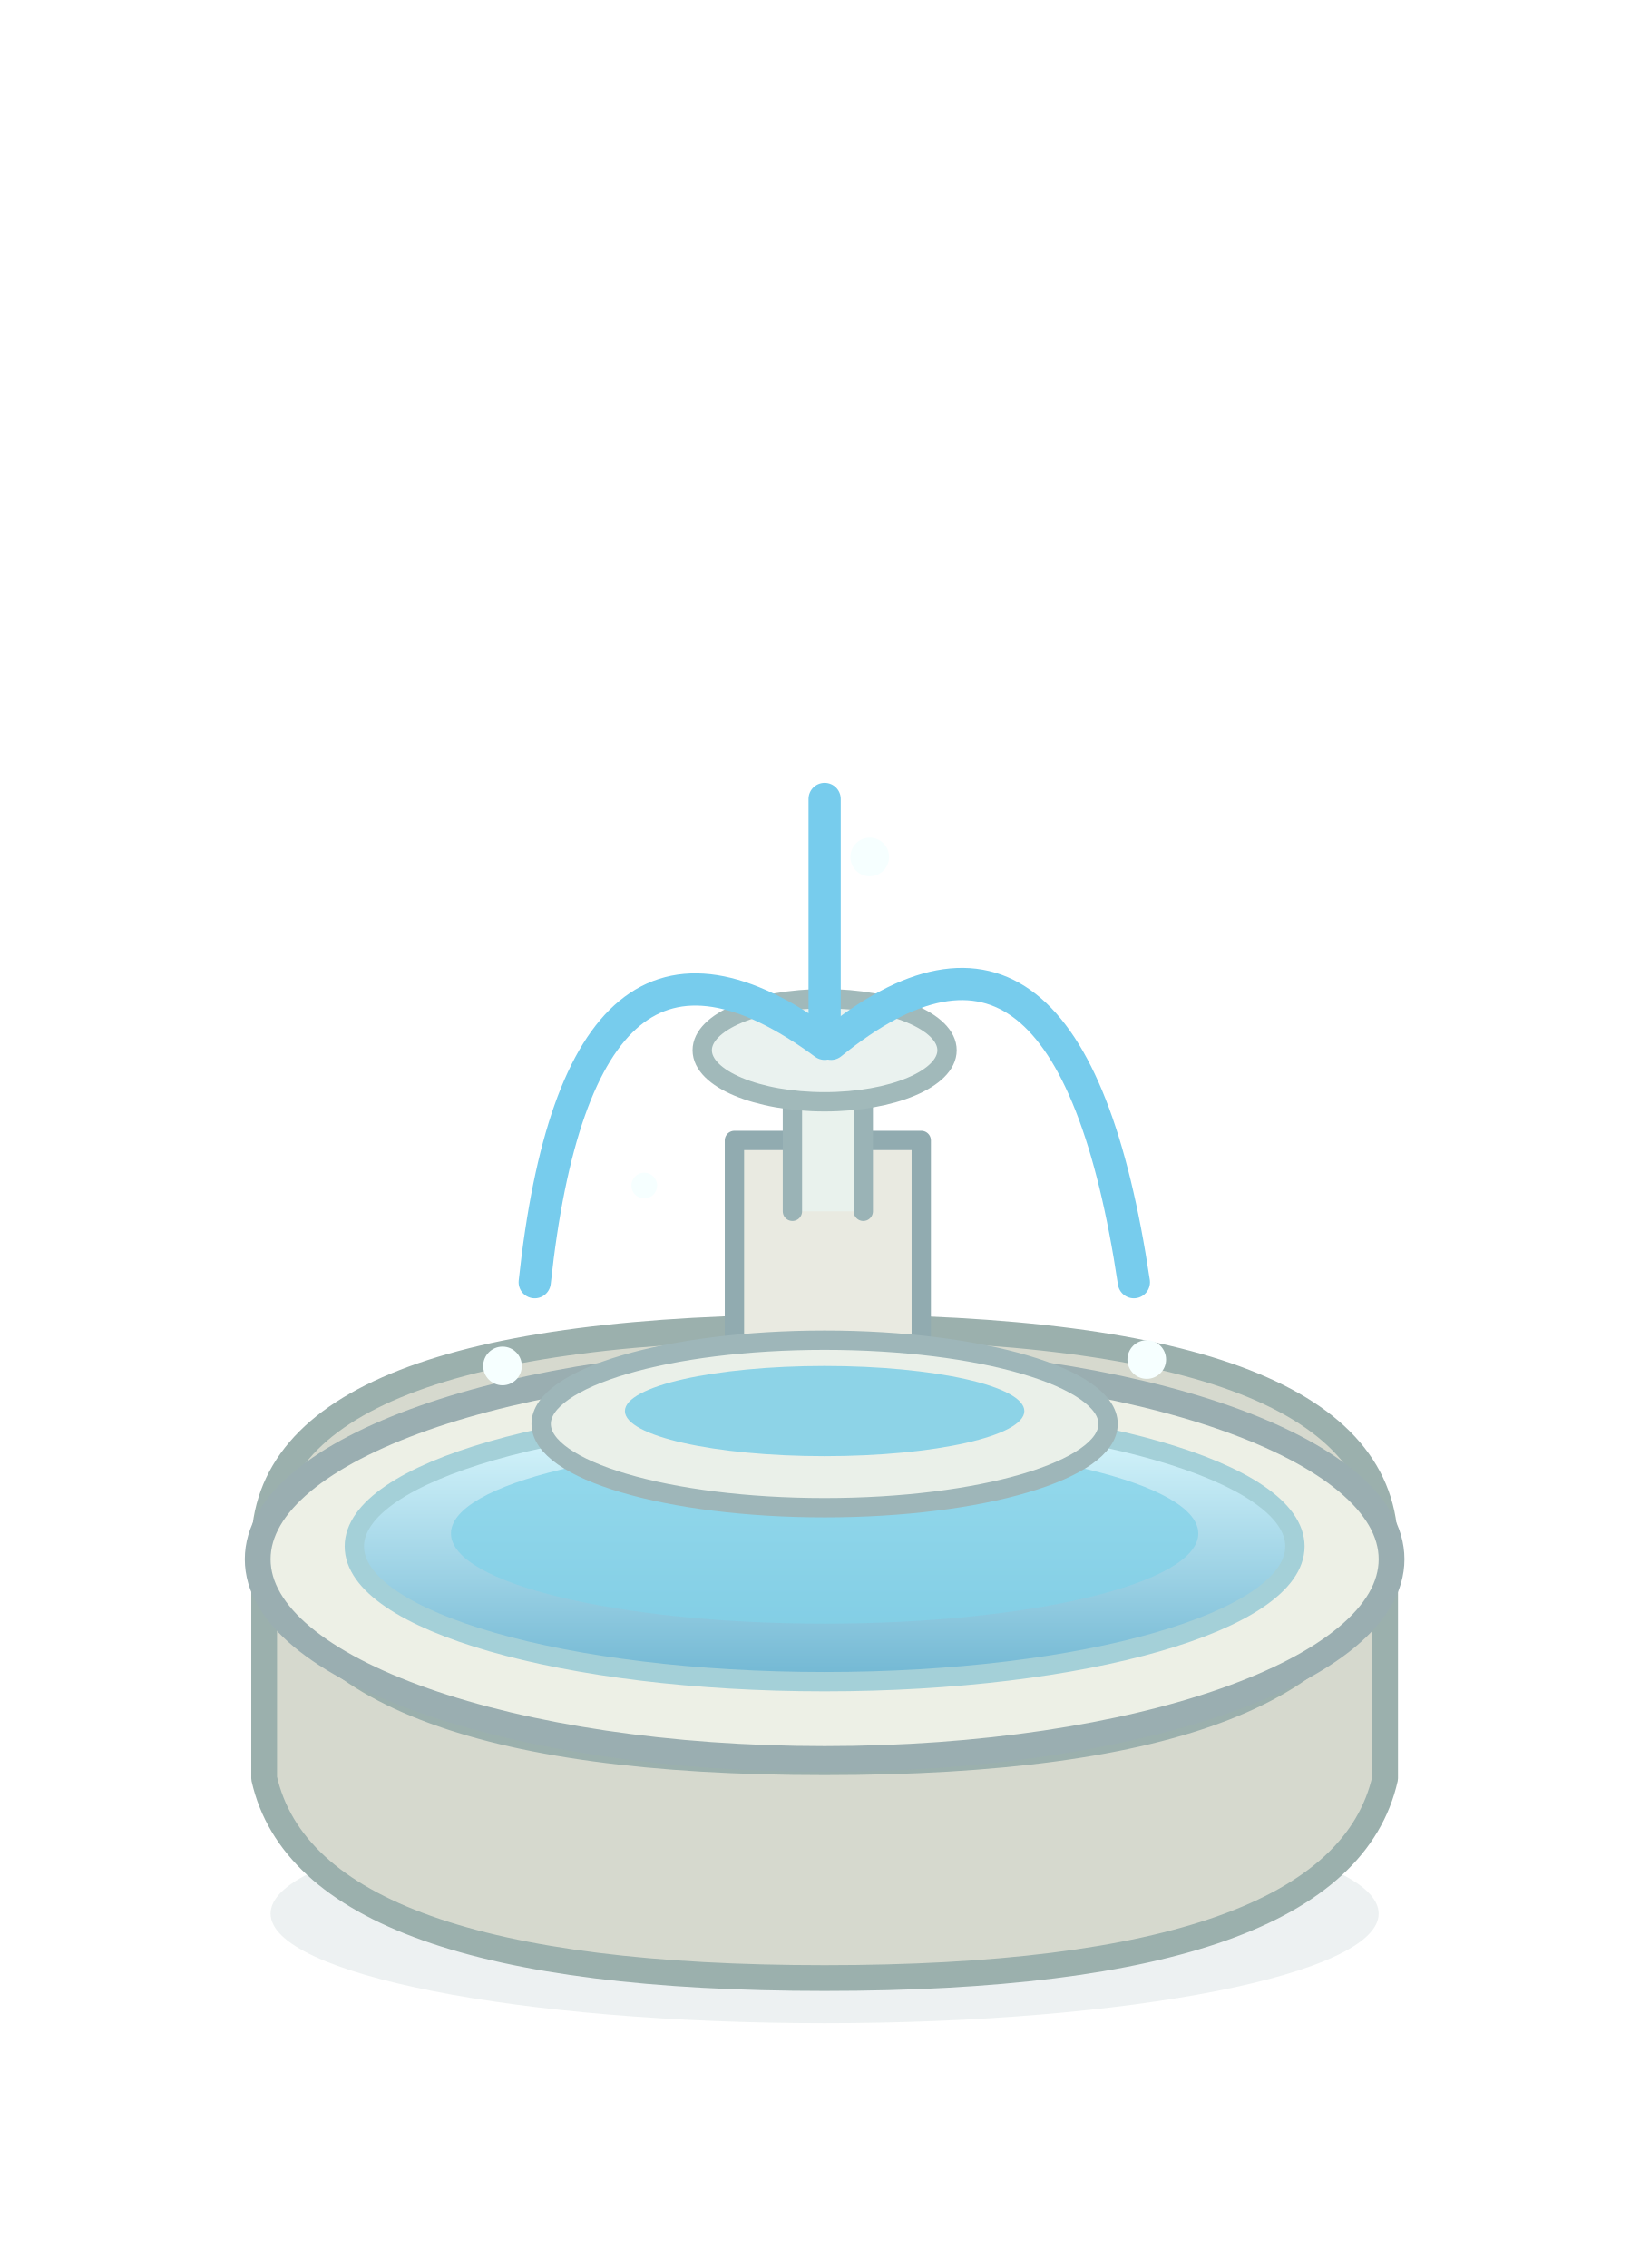
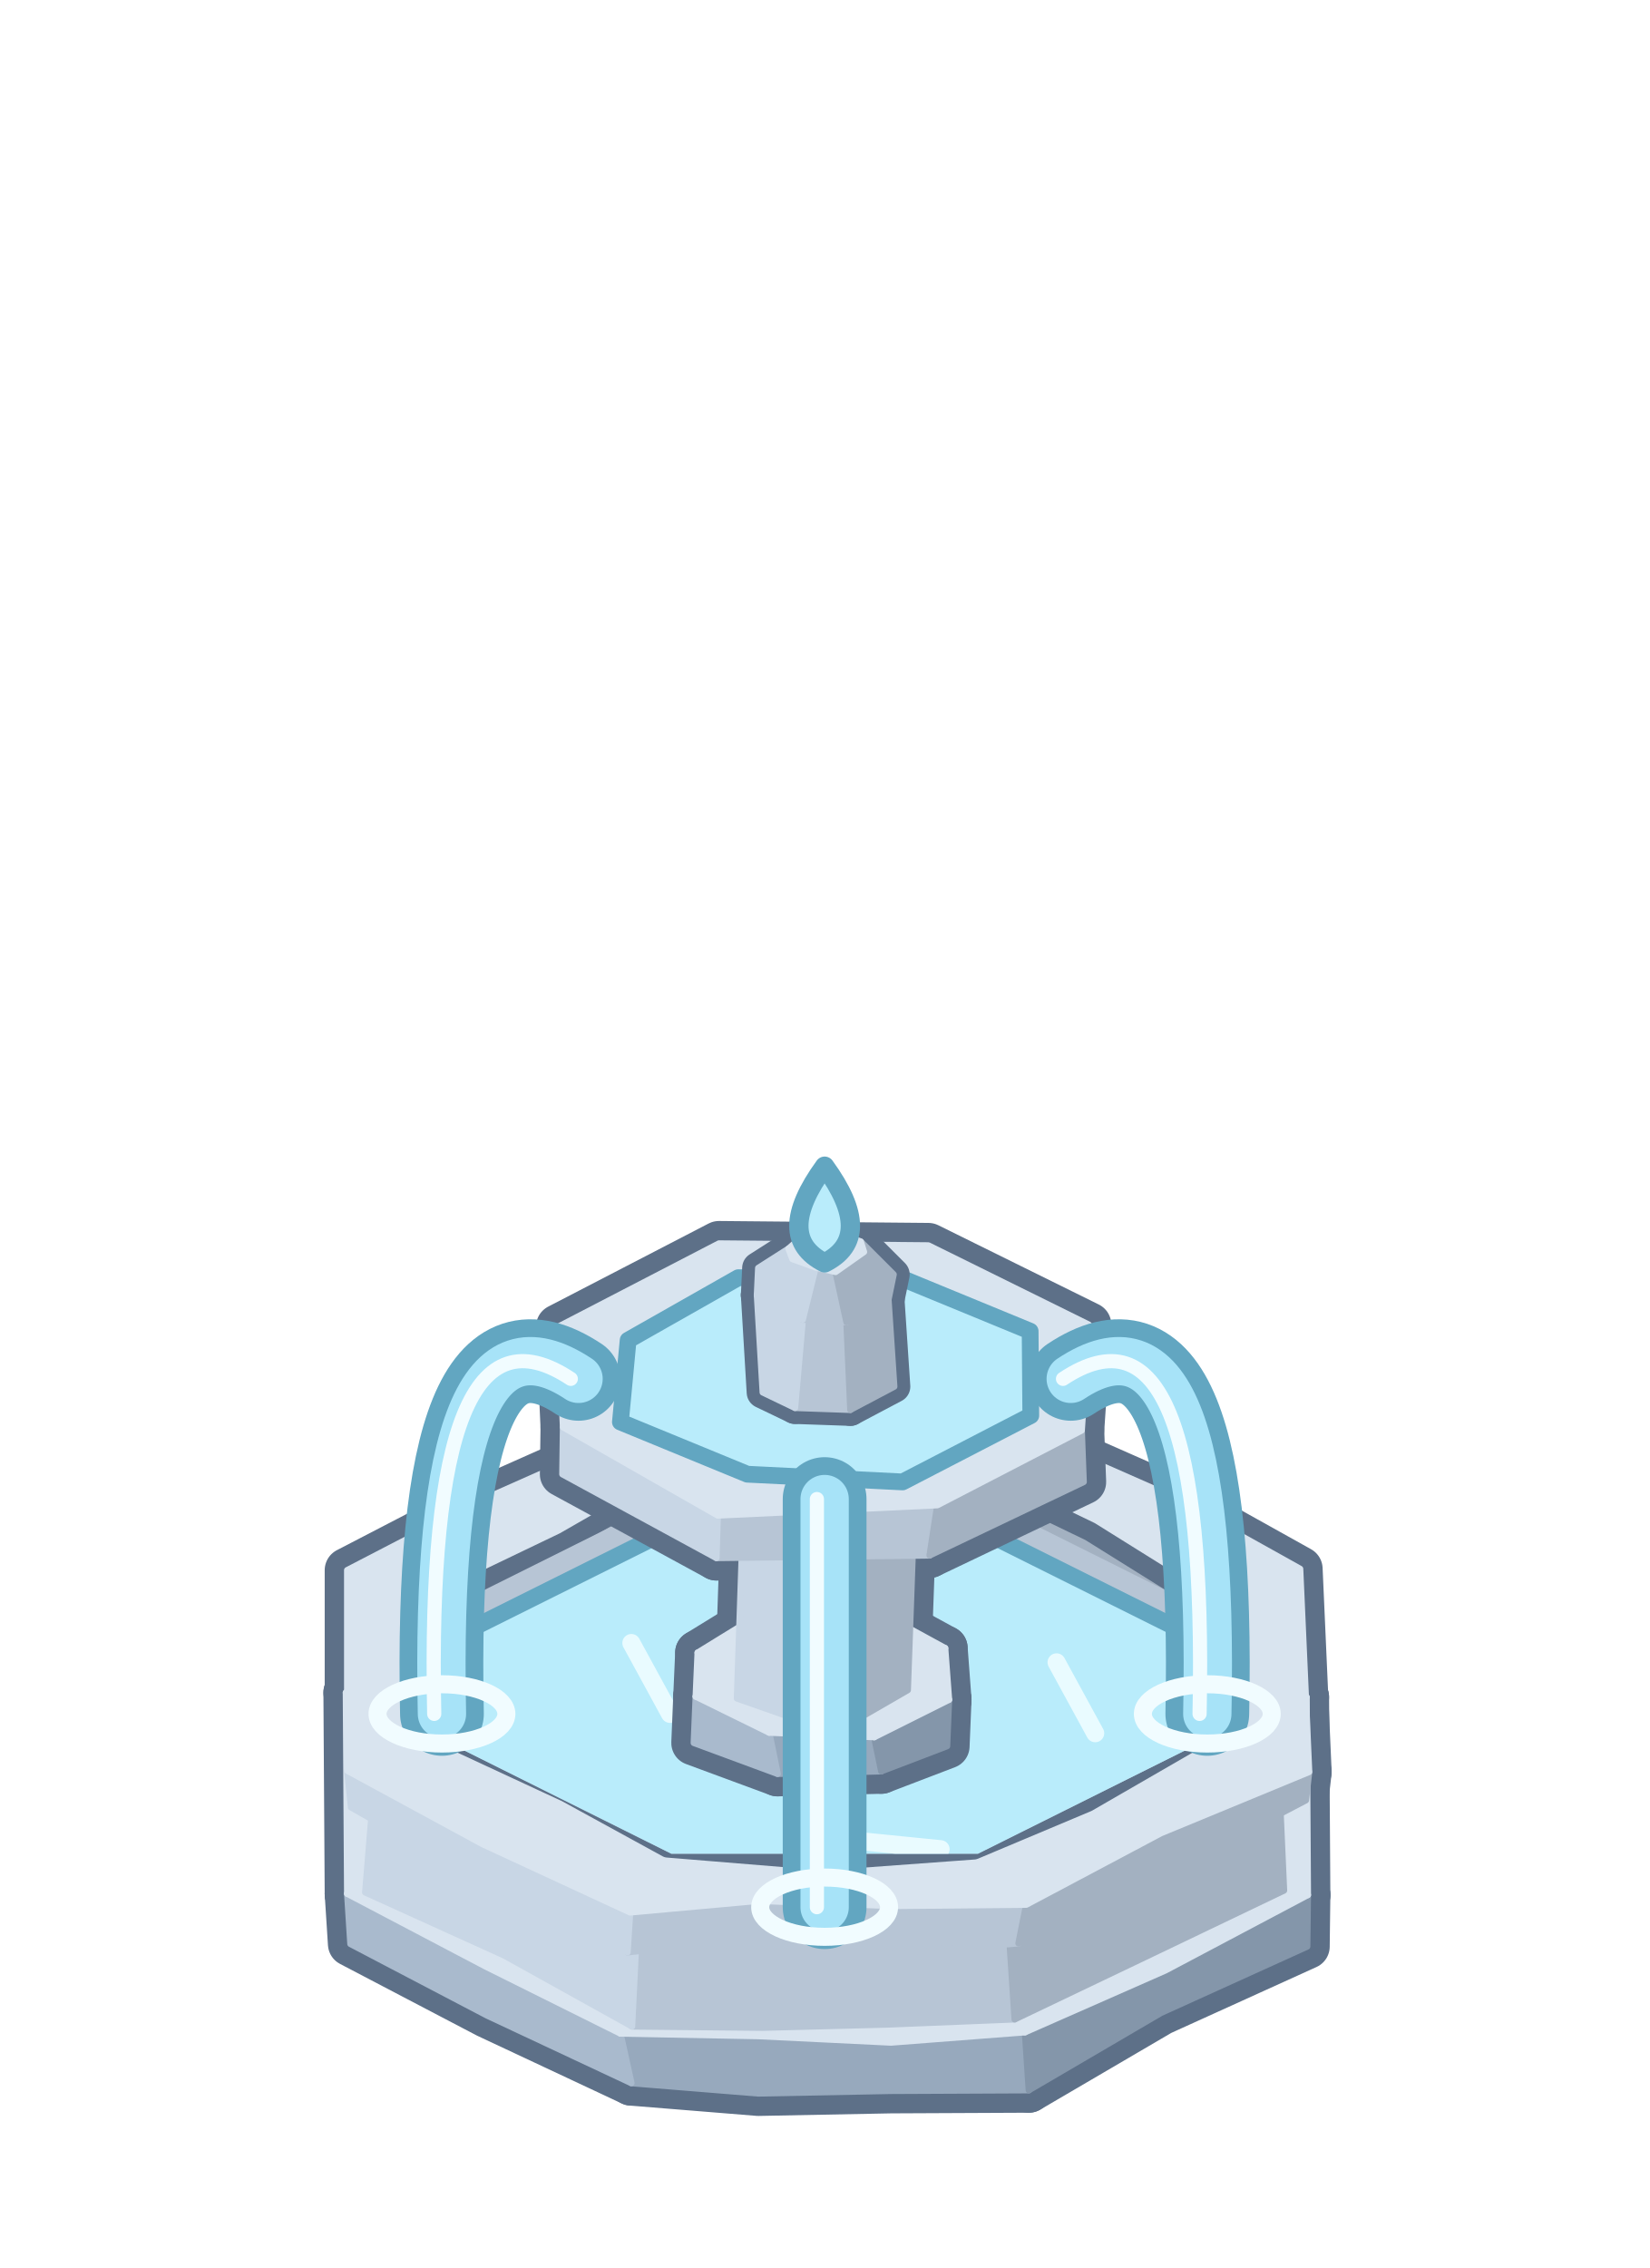
<svg xmlns="http://www.w3.org/2000/svg" width="256" height="352" viewBox="0 0 256 352">
-   <defs>
-     <linearGradient id="wall" x1="0" x2="1" y1="0" y2="1">
-       <stop stop-color="#fff1d9" />
-       <stop offset="1" stop-color="#ecc7a0" />
-     </linearGradient>
-     <linearGradient id="roof" x1="0" y1="0" x2="0.9" y2="1">
-       <stop stop-color="#ffd7a5" />
-       <stop offset="1" stop-color="#b67d55" />
-     </linearGradient>
-     <linearGradient id="blue" x1="0" y1="0" x2="0" y2="1">
-       <stop stop-color="#defaff" />
-       <stop offset="1" stop-color="#71b7d3" />
-     </linearGradient>
-   </defs>
-   <g stroke-linejoin="round" stroke-linecap="round">
-     <ellipse cx="128" cy="297" rx="86" ry="17" fill="#688c8e" opacity=".12" />
-     <path d="M41 240q0-34 87-34t87 34v36q-7 31-87 31t-87-31Z" fill="#d6d9ce" stroke="#9bb0ad" stroke-width="4" />
-     <path d="M41 240q6 34 87 34t87-34" fill="none" stroke="#9bb0ad" stroke-width="3" />
-     <ellipse cx="128" cy="242" rx="88" ry="31" fill="#edf0e6" stroke="#9aaeb1" stroke-width="4" />
-     <ellipse cx="128" cy="240" rx="73" ry="21" fill="url(#blue)" stroke="#a4d0d8" stroke-width="3" />
-     <ellipse cx="128" cy="238" rx="58" ry="14" fill="#82d1e8" opacity=".75" />
-     <path d="M114 224v-47h29v47" fill="#e9eae1" stroke="#91abb0" stroke-width="3" />
-     <ellipse cx="128" cy="221" rx="44" ry="13" fill="#eaf0e9" stroke="#9eb6b9" stroke-width="3" />
-     <ellipse cx="128" cy="219" rx="31" ry="7" fill="#8dd3e7" />
-     <path d="M123 188v-25h11v25" fill="#e9f2ed" stroke="#9ab3b6" stroke-width="3" />
-     <ellipse cx="128" cy="163" rx="19" ry="8" fill="#eaf2ef" stroke="#a1b9ba" stroke-width="3" />
-     <g fill="none" stroke="#77cced" stroke-width="5" stroke-linecap="round">
-       <path d="M128 162Q90 134 83 199" />
-       <path d="M129 162Q166 132 176 199" />
-       <path d="M128 160v-36" />
-     </g>
-     <g fill="#f6ffff">
-       <circle cx="78" cy="212" r="3" />
-       <circle cx="178" cy="211" r="3" />
-       <circle cx="135" cy="133" r="3" />
-       <circle cx="100" cy="184" r="2" />
-     </g>
+   <g fill="#5d7088" stroke="#5d7088" stroke-width="7.0" stroke-linejoin="round">
+     <path d="M159.7 324.4L138.3 324.5L117.7 324.9L98.0 323.3L96.3 315.6L117.7 316.0L138.3 317.0L159.1 315.4Z" />
+     <path d="M98.0 323.3L75.6 312.8L54.4 301.7L53.9 293.9L75.4 305.2L96.3 315.6Z" />
+     <path d="M202.9 302.1L180.2 312.4L159.7 324.4L159.1 315.4L180.9 305.8L203.0 294.1Z" />
+     <path d="M159.1 315.4L138.3 317.0L117.7 316.0L96.3 315.6L98.1 314.5L118.3 314.7L137.7 314.2L157.5 313.4Z" />
+     <path d="M96.3 315.6L75.4 305.2L53.9 293.9L56.7 293.7L78.3 303.5L98.1 314.5Z" />
+     <path d="M53.9 293.9L53.7 262.7L57.9 265.1L56.7 293.7Z" />
+     <path d="M53.7 262.7L75.7 253.4L97.2 242.2L98.8 244.3L77.4 252.7L57.9 265.1Z" />
+     <path d="M97.2 242.2L117.7 242.2L138.3 242.1L158.9 242.6L157.1 242.8L137.7 244.9L118.3 242.9L98.8 244.3Z" />
+     <path d="M158.9 242.6L180.5 253.0L202.8 263.4L198.7 263.7L178.5 252.8L157.1 242.8Z" />
+     <path d="M202.8 263.4L203.0 294.1L199.3 293.4L198.7 263.7Z" />
+     <path d="M203.0 294.1L180.9 305.8L159.1 315.4L157.5 313.4L177.8 303.7L199.3 293.4Z" />
+     <path d="M157.5 313.4L137.7 314.2L118.3 314.7L98.1 314.5L98.8 300.2L118.3 300.2L137.7 301.0L156.6 299.7Z" />
+     <path d="M98.1 314.5L78.3 303.5L56.7 293.7L57.9 279.1L77.9 290.3L98.8 300.2Z" />
+     <path d="M199.3 293.4L177.8 303.7L157.5 313.4L156.6 299.7L178.3 290.7L198.7 280.0Z" />
+     <path d="M158.1 301.6L138.3 303.1L117.7 300.7L97.4 303.0L97.8 296.8L117.7 295.0L138.3 295.8L159.3 295.6Z" />
+     <path d="M97.4 303.0L74.9 292.1L54.5 280.5L53.9 274.8L74.9 286.2L97.8 296.8Z" />
+     <path d="M202.7 279.4L180.5 291.0L158.1 301.6L159.3 295.6L180.2 284.5L203.2 275.0Z" />
+     <path d="M159.3 295.6L138.3 295.8L117.7 295.0L97.8 296.8L74.9 286.2L53.9 274.8L53.9 243.7L75.3 232.6L97.6 222.7L117.7 223.3L138.3 222.2L159.2 222.3L181.0 231.9L201.8 243.5L203.2 275.0L180.2 284.5Z" />
  </g>
+   <path d="M159.7 324.4L138.3 324.5L117.7 324.9L98.0 323.3L96.3 315.6L117.7 316.0L138.3 317.0L159.1 315.4Z" fill="#97a9bd" stroke="#97a9bd" stroke-width="1" stroke-linejoin="round" />
+   <path d="M98.0 323.3L75.6 312.8L54.4 301.7L53.9 293.9L75.4 305.2L96.3 315.6Z" fill="#a9bacd" stroke="#a9bacd" stroke-width="1" stroke-linejoin="round" />
+   <path d="M202.9 302.1L180.2 312.4L159.7 324.4L159.1 315.4L180.9 305.8L203.0 294.1Z" fill="#8496aa" stroke="#8496aa" stroke-width="1" stroke-linejoin="round" />
+   <path d="M159.1 315.4L138.3 317.0L117.7 316.0L96.3 315.6L98.1 314.5L118.3 314.7L137.7 314.2L157.5 313.4Z" fill="#d9e4ef" stroke="#d9e4ef" stroke-width="1" stroke-linejoin="round" />
+   <path d="M96.3 315.6L75.4 305.2L53.9 293.9L56.7 293.7L78.3 303.5L98.1 314.5Z" fill="#d9e4ef" stroke="#d9e4ef" stroke-width="1" stroke-linejoin="round" />
+   <path d="M53.9 293.9L53.7 262.7L57.9 265.1L56.7 293.7Z" fill="#d9e4ef" stroke="#d9e4ef" stroke-width="1" stroke-linejoin="round" />
+   <path d="M53.7 262.7L75.7 253.4L97.2 242.2L98.8 244.3L77.4 252.7L57.9 265.1Z" fill="#d9e4ef" stroke="#d9e4ef" stroke-width="1" stroke-linejoin="round" />
+   <path d="M97.2 242.2L117.7 242.2L138.3 242.1L158.9 242.6L157.1 242.8L137.7 244.9L118.3 242.9L98.8 244.3Z" fill="#d9e4ef" stroke="#d9e4ef" stroke-width="1" stroke-linejoin="round" />
+   <path d="M158.9 242.6L180.5 253.0L202.8 263.4L198.7 263.7L178.5 252.8L157.1 242.8Z" fill="#d9e4ef" stroke="#d9e4ef" stroke-width="1" stroke-linejoin="round" />
+   <path d="M202.8 263.4L203.0 294.1L199.3 293.4L198.7 263.7Z" fill="#d9e4ef" stroke="#d9e4ef" stroke-width="1" stroke-linejoin="round" />
+   <path d="M203.0 294.1L180.9 305.8L159.1 315.4L157.5 313.4L177.8 303.7L199.3 293.4Z" fill="#d9e4ef" stroke="#d9e4ef" stroke-width="1" stroke-linejoin="round" />
+   <path d="M157.5 313.4L137.7 314.2L118.3 314.7L98.1 314.5L98.8 300.2L118.3 300.2L137.7 301.0L156.6 299.7Z" fill="#b7c5d5" stroke="#b7c5d5" stroke-width="1" stroke-linejoin="round" />
+   <path d="M98.1 314.5L78.3 303.5L56.7 293.7L57.9 279.1L77.9 290.3L98.8 300.2Z" fill="#c8d6e5" stroke="#c8d6e5" stroke-width="1" stroke-linejoin="round" />
+   <path d="M199.3 293.4L177.8 303.7L157.5 313.4L156.6 299.7L178.3 290.7L198.7 280.0Z" fill="#a3b1c1" stroke="#a3b1c1" stroke-width="1" stroke-linejoin="round" />
+   <path d="M158.1 301.6L138.3 303.1L117.7 300.7L97.4 303.0L97.8 296.8L117.7 295.0L138.3 295.8L159.3 295.6Z" fill="#b7c5d5" stroke="#b7c5d5" stroke-width="1" stroke-linejoin="round" />
+   <path d="M97.4 303.0L74.9 292.1L54.5 280.5L53.9 274.8L74.9 286.2L97.8 296.8Z" fill="#c8d6e5" stroke="#c8d6e5" stroke-width="1" stroke-linejoin="round" />
+   <path d="M202.7 279.4L180.5 291.0L158.1 301.6L159.3 295.6L180.2 284.5L203.2 275.0Z" fill="#a3b1c1" stroke="#a3b1c1" stroke-width="1" stroke-linejoin="round" />
+   <path d="M159.3 295.6L138.3 295.8L117.7 295.0L97.8 296.8L74.9 286.2L53.9 274.8L53.9 243.7L75.3 232.6L97.6 222.7L117.7 223.3L138.3 222.2L159.2 222.3L181.0 231.9L201.8 243.5L203.2 275.0L180.2 284.5Z" fill="#d9e4ef" stroke="#d9e4ef" stroke-width="1" stroke-linejoin="round" />
+   <clipPath id="hole">
+     <path d="M151.8 287.7L104.2 287.7L70.5 270.9L70.5 247.1L104.2 230.3L151.8 230.3L185.5 247.1L185.5 270.9Z" />
+   </clipPath>
+   <path d="M151.2 287.1L128.0 288.8L103.6 286.8L87.9 278.2L71.1 270.4L70.3 247.6L87.6 239.3L103.8 230.0L128.0 230.4L152.2 229.5L169.2 237.7L184.9 247.5L184.9 270.4L168.8 279.7Z" fill="#a3b1c1" stroke="#5d7088" stroke-width="3" stroke-linejoin="round" />
+   <g clip-path="url(#hole)">
+     <path d="M151.8 289.7L104.2 289.7L70.5 272.9L70.5 249.1L104.2 232.3L151.8 232.3L185.5 249.1L185.5 272.9Z" fill="#b7c5d5" />
+     <path d="M151.8 294.7L104.2 294.7L70.5 277.9L70.5 254.1L104.2 237.3L151.8 237.3L185.5 254.1L185.5 277.9Z" fill="#b9ecfb" stroke="#62a6c1" stroke-width="2.6" />
+     <path d="M98.0 255.0L104.0 266.0" stroke="#e9fbff" stroke-width="2.8" stroke-linecap="round" />
+     <path d="M164.0 258.0L170.0 269.0" stroke="#e9fbff" stroke-width="2.8" stroke-linecap="round" />
+     <path d="M126.0 285.0L146.0 287.0" stroke="#e9fbff" stroke-width="2.8" stroke-linecap="round" />
+   </g>
+   <g fill="#5d7088" stroke="#5d7088" stroke-width="7.0" stroke-linejoin="round">
+     <path d="M136.8 274.9L120.7 275.3L119.4 268.9L135.7 269.6Z" />
+     <path d="M120.7 275.3L107.7 270.5L108.0 263.3L119.4 268.9Z" />
+     <path d="M147.0 271.0L136.8 274.9L135.7 269.6L147.3 263.8Z" />
+     <path d="M135.7 269.6L119.4 268.9L122.4 266.4L132.6 267.1Z" />
+     <path d="M119.4 268.9L108.0 263.3L114.4 263.6L122.4 266.4Z" />
+     <path d="M108.0 263.3L108.3 256.5L115.6 258.1L114.4 263.6Z" />
+     <path d="M108.3 256.5L120.0 249.3L122.6 253.9L115.6 258.1Z" />
+     <path d="M120.0 249.3L135.9 249.9L134.3 254.1L122.6 253.9Z" />
+     <path d="M135.9 249.9L146.7 255.8L140.4 257.3L134.3 254.1Z" />
+     <path d="M146.7 255.8L147.3 263.8L140.9 262.3L140.4 257.3Z" />
+     <path d="M147.3 263.8L135.7 269.6L132.6 267.1L140.9 262.3Z" />
+     <path d="M132.6 267.1L122.4 266.4L122.2 235.7L134.0 235.8Z" />
+     <path d="M122.4 266.4L114.4 263.6L115.5 231.0L122.2 235.7Z" />
+     <path d="M140.9 262.3L132.6 267.1L134.0 235.8L142.0 231.7Z" />
+     <path d="M144.3 241.4L111.2 241.8L111.4 235.2L145.5 233.6Z" />
+     <path d="M111.2 241.8L87.3 228.8L87.4 221.5L111.4 235.2Z" />
+     <path d="M168.2 230.0L144.3 241.4L145.5 233.6L167.9 222.0Z" />
+     <path d="M145.5 233.6L111.4 235.2L87.4 221.5L86.7 205.9L111.6 193.0L144.1 193.3L169.0 205.6L167.9 222.0Z" />
+   </g>
+   <path d="M136.8 274.9L120.7 275.3L119.4 268.9L135.7 269.6Z" fill="#97a9bd" stroke="#97a9bd" stroke-width="1" stroke-linejoin="round" />
+   <path d="M120.7 275.3L107.7 270.5L108.0 263.3L119.4 268.9Z" fill="#a9bacd" stroke="#a9bacd" stroke-width="1" stroke-linejoin="round" />
+   <path d="M147.0 271.0L136.8 274.9L135.7 269.6L147.3 263.8Z" fill="#8496aa" stroke="#8496aa" stroke-width="1" stroke-linejoin="round" />
+   <path d="M135.7 269.6L119.4 268.9L122.4 266.4L132.6 267.1Z" fill="#d9e4ef" stroke="#d9e4ef" stroke-width="1" stroke-linejoin="round" />
+   <path d="M119.4 268.9L108.0 263.3L114.4 263.6L122.4 266.4Z" fill="#d9e4ef" stroke="#d9e4ef" stroke-width="1" stroke-linejoin="round" />
+   <path d="M108.0 263.3L108.3 256.5L115.6 258.1L114.4 263.6Z" fill="#d9e4ef" stroke="#d9e4ef" stroke-width="1" stroke-linejoin="round" />
+   <path d="M108.3 256.5L120.0 249.3L122.6 253.9L115.6 258.1Z" fill="#d9e4ef" stroke="#d9e4ef" stroke-width="1" stroke-linejoin="round" />
+   <path d="M120.0 249.3L135.9 249.9L134.3 254.1L122.6 253.9Z" fill="#d9e4ef" stroke="#d9e4ef" stroke-width="1" stroke-linejoin="round" />
+   <path d="M135.9 249.9L146.7 255.8L140.4 257.3L134.3 254.1Z" fill="#d9e4ef" stroke="#d9e4ef" stroke-width="1" stroke-linejoin="round" />
+   <path d="M146.7 255.8L147.3 263.8L140.9 262.3L140.4 257.3Z" fill="#d9e4ef" stroke="#d9e4ef" stroke-width="1" stroke-linejoin="round" />
+   <path d="M147.3 263.8L135.7 269.6L132.6 267.1L140.9 262.3Z" fill="#d9e4ef" stroke="#d9e4ef" stroke-width="1" stroke-linejoin="round" />
+   <path d="M132.6 267.1L122.4 266.4L122.2 235.7L134.0 235.8Z" fill="#b7c5d5" stroke="#b7c5d5" stroke-width="1" stroke-linejoin="round" />
+   <path d="M122.4 266.4L114.4 263.6L115.5 231.0L122.2 235.7Z" fill="#c8d6e5" stroke="#c8d6e5" stroke-width="1" stroke-linejoin="round" />
+   <path d="M140.9 262.3L132.6 267.1L134.0 235.8L142.0 231.7Z" fill="#a3b1c1" stroke="#a3b1c1" stroke-width="1" stroke-linejoin="round" />
+   <path d="M144.3 241.4L111.2 241.8L111.4 235.2L145.5 233.6Z" fill="#b7c5d5" stroke="#b7c5d5" stroke-width="1" stroke-linejoin="round" />
+   <path d="M111.2 241.8L87.3 228.8L87.4 221.5L111.4 235.2Z" fill="#c8d6e5" stroke="#c8d6e5" stroke-width="1" stroke-linejoin="round" />
+   <path d="M168.2 230.0L144.3 241.4L145.5 233.6L167.9 222.0Z" fill="#a3b1c1" stroke="#a3b1c1" stroke-width="1" stroke-linejoin="round" />
+   <path d="M145.5 233.6L111.4 235.2L87.4 221.5L86.7 205.9L111.6 193.0L144.1 193.3L169.0 205.6L167.9 222.0Z" fill="#d9e4ef" stroke="#d9e4ef" stroke-width="1" stroke-linejoin="round" />
+   <path d="M140.1 230.0L116.0 228.8L96.3 220.7L97.5 208.0L114.6 198.3L140.7 198.7L159.9 206.6L160.0 219.7Z" fill="#b9ecfb" stroke="#62a6c1" stroke-width="2.6" stroke-linejoin="round" />
+   <g fill="#5d7088" stroke="#5d7088" stroke-width="5" stroke-linejoin="round">
+     <path d="M132.0 218.8L123.4 218.5L124.6 204.8L131.4 205.2Z" />
+     <path d="M123.4 218.5L118.4 216.1L117.5 201.0L124.6 204.8Z" />
+     <path d="M138.8 215.2L132.0 218.8L131.4 205.2L137.9 201.7Z" />
+     <path d="M131.4 205.2L124.6 204.8L126.6 196.7L129.7 197.4Z" />
+     <path d="M124.6 204.8L117.5 201.0L123.0 195.4L126.6 196.7Z" />
+     <path d="M117.5 201.0L117.7 196.8L122.4 193.8L123.0 195.4Z" />
+     <path d="M138.7 197.8L137.9 201.7L134.1 194.3L133.6 192.7Z" />
+     <path d="M137.9 201.7L131.4 205.2L129.7 197.4L134.1 194.3Z" />
+     <path d="M129.7 197.4L126.6 196.7L123.0 195.4L122.4 193.8L125.9 190.7L130.7 191.6L133.6 192.7L134.1 194.3Z" />
+   </g>
+   <path d="M132.0 218.8L123.4 218.5L124.6 204.8L131.4 205.2Z" fill="#b7c5d5" stroke="#b7c5d5" stroke-width="1" stroke-linejoin="round" />
+   <path d="M123.4 218.5L118.4 216.1L117.5 201.0L124.6 204.8Z" fill="#c8d6e5" stroke="#c8d6e5" stroke-width="1" stroke-linejoin="round" />
+   <path d="M138.8 215.2L132.0 218.8L131.4 205.2L137.9 201.7Z" fill="#a3b1c1" stroke="#a3b1c1" stroke-width="1" stroke-linejoin="round" />
+   <path d="M131.4 205.2L124.6 204.8L126.6 196.7L129.7 197.4Z" fill="#b7c5d5" stroke="#b7c5d5" stroke-width="1" stroke-linejoin="round" />
+   <path d="M124.6 204.8L117.5 201.0L123.0 195.4L126.6 196.7Z" fill="#c8d6e5" stroke="#c8d6e5" stroke-width="1" stroke-linejoin="round" />
+   <path d="M117.5 201.0L117.7 196.8L122.4 193.8L123.0 195.4Z" fill="#c8d6e5" stroke="#c8d6e5" stroke-width="1" stroke-linejoin="round" />
+   <path d="M138.7 197.8L137.9 201.7L134.1 194.3L133.6 192.7Z" fill="#a3b1c1" stroke="#a3b1c1" stroke-width="1" stroke-linejoin="round" />
+   <path d="M137.9 201.7L131.4 205.2L129.7 197.4L134.1 194.3Z" fill="#a3b1c1" stroke="#a3b1c1" stroke-width="1" stroke-linejoin="round" />
+   <path d="M129.7 197.4L126.6 196.7L123.0 195.4L122.4 193.8L125.9 190.7L130.7 191.6L133.6 192.7L134.1 194.3Z" fill="#d9e4ef" stroke="#d9e4ef" stroke-width="1" stroke-linejoin="round" />
+   <path d="M128.0 181.0q-8 11 0 15q8-4 0-15Z" fill="#b9ecfb" stroke="#62a6c1" stroke-width="3" stroke-linejoin="round" />
+   <path d="M89.8 214.0Q67.2 199.0 68.6 266.0" fill="none" stroke="#62a6c1" stroke-width="13" stroke-linecap="round" />
+   <path d="M89.8 214.0Q67.2 199.0 68.6 266.0" fill="none" stroke="#a7e3f8" stroke-width="7.5" stroke-linecap="round" />
+   <path d="M89.8 214.0Q67.2 199.0 68.6 266.0" fill="none" stroke="#f1fcff" stroke-width="2.2" stroke-linecap="round" transform="translate(-1.2 0)" />
+   <ellipse cx="68.6" cy="266.0" rx="10" ry="4.6" fill="none" stroke="#f1fcff" stroke-width="2.8" />
+   <path d="M128.0 233.0Q128.0 228.0 128.0 296.0" fill="none" stroke="#62a6c1" stroke-width="13" stroke-linecap="round" />
+   <path d="M128.0 233.0Q128.0 228.0 128.0 296.0" fill="none" stroke="#a7e3f8" stroke-width="7.5" stroke-linecap="round" />
+   <path d="M128.0 233.0Q128.0 228.0 128.0 296.0" fill="none" stroke="#f1fcff" stroke-width="2.2" stroke-linecap="round" transform="translate(-1.2 0)" />
+   <ellipse cx="128.0" cy="296.0" rx="10" ry="4.6" fill="none" stroke="#f1fcff" stroke-width="2.8" />
+   <path d="M166.2 214.0Q188.8 199.0 187.4 266.0" fill="none" stroke="#62a6c1" stroke-width="13" stroke-linecap="round" />
+   <path d="M166.2 214.0Q188.8 199.0 187.4 266.0" fill="none" stroke="#a7e3f8" stroke-width="7.5" stroke-linecap="round" />
+   <path d="M166.2 214.0Q188.8 199.0 187.4 266.0" fill="none" stroke="#f1fcff" stroke-width="2.2" stroke-linecap="round" transform="translate(-1.2 0)" />
+   <ellipse cx="187.4" cy="266.0" rx="10" ry="4.6" fill="none" stroke="#f1fcff" stroke-width="2.8" />
</svg>
